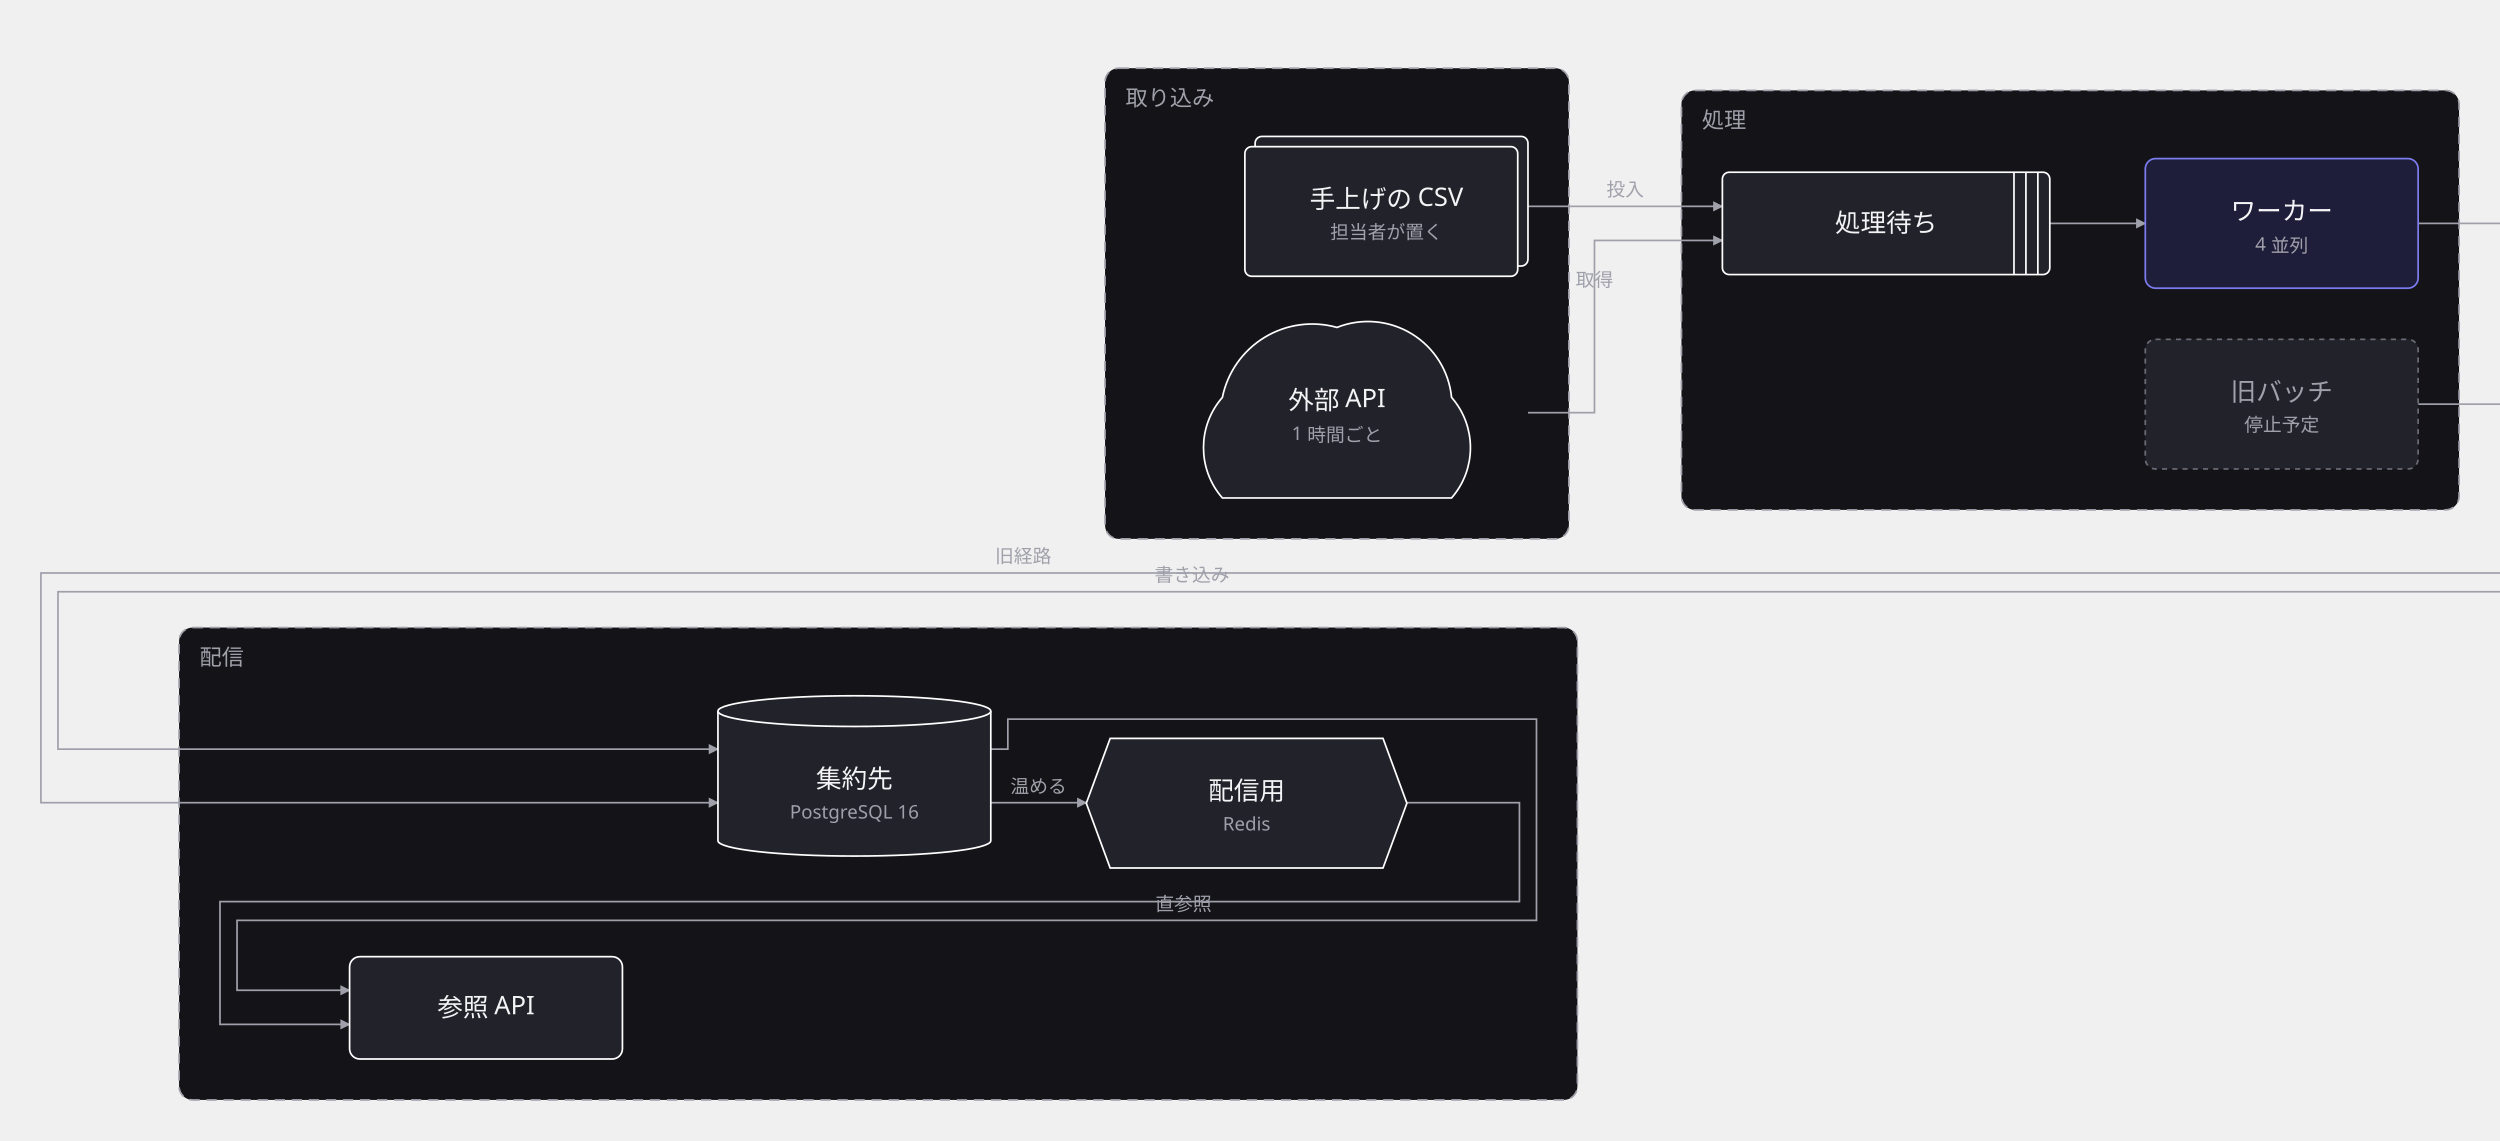
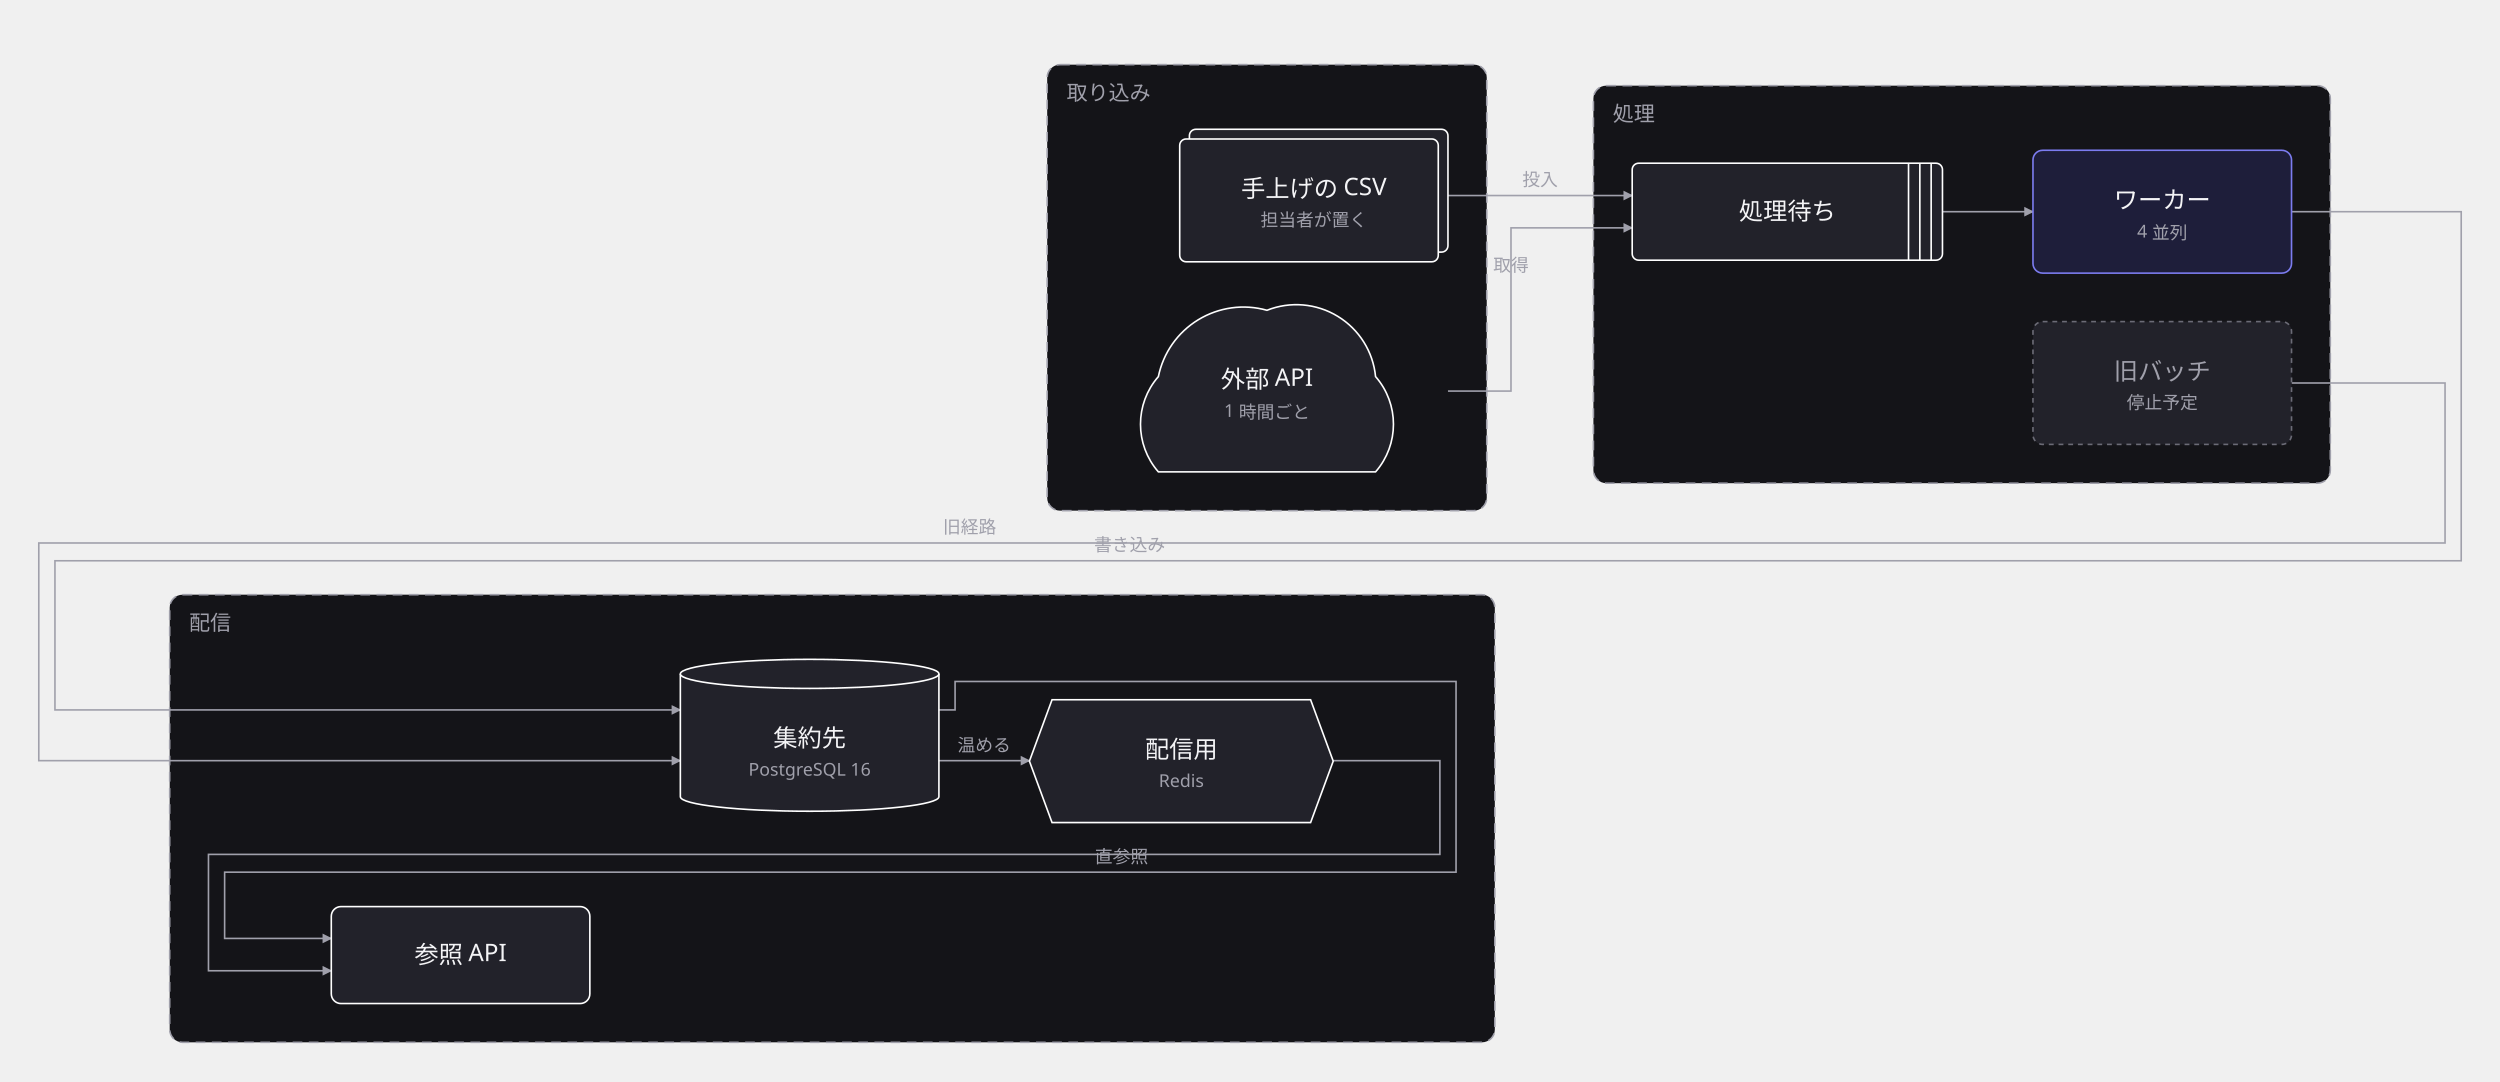
- <svg xmlns="http://www.w3.org/2000/svg" width="1466" height="669" viewBox="0 0 1466 669">
+ <svg xmlns="http://www.w3.org/2000/svg" width="1547" height="669" viewBox="0 0 1547 669">
  <defs>
    <marker id="arrow" viewBox="0 0 10 10" refX="9" refY="5" markerWidth="6" markerHeight="6" orient="auto">
      <path d="M 0 0 L 10 5 L 0 10 z" fill="#a0a0ab" />
    </marker>
  </defs>
  <g data-group="take">
    <rect x="648" y="40" width="272" height="276" rx="8" fill="#141418" stroke="#a0a0ab" stroke-dasharray="6 4" />
    <text x="660" y="62" font-family="sans-serif" font-size="13" fill="#a0a0ab">取り込み</text>
  </g>
  <g data-group="run">
    <rect x="986" y="53" width="456" height="246" rx="8" fill="#141418" stroke="#a0a0ab" stroke-dasharray="6 4" />
    <text x="998" y="75" font-family="sans-serif" font-size="13" fill="#a0a0ab">処理</text>
  </g>
  <g data-group="serve">
    <rect x="105" y="368" width="820" height="277" rx="8" fill="#141418" stroke="#a0a0ab" stroke-dasharray="6 4" />
    <text x="117" y="390" font-family="sans-serif" font-size="13" fill="#a0a0ab">配信</text>
  </g>
  <g data-edge="api&gt;q" data-pinned="false">
    <path d="M 896 242 L 935 242 L 935 141 L 1010 141" fill="none" stroke="#a0a0ab" stroke-width="1" marker-end="url(#arrow)" />
    <text x="935" y="168" text-anchor="middle" font-family="sans-serif" font-size="11" fill="#a0a0ab">取得</text>
  </g>
  <g data-edge="csv&gt;q" data-pinned="false">
    <path d="M 896 121 L 1010 121" fill="none" stroke="#a0a0ab" stroke-width="1" marker-end="url(#arrow)" />
    <text x="953" y="115" text-anchor="middle" font-family="sans-serif" font-size="11" fill="#a0a0ab">投入</text>
  </g>
  <g data-edge="q&gt;work" data-pinned="false">
    <path d="M 1202 131 L 1258 131" fill="none" stroke="#a0a0ab" stroke-width="1" marker-end="url(#arrow)" />
  </g>
  <g data-edge="legacy&gt;db" data-pinned="false">
    <path d="M 1418 237 L 1513 237 L 1513 336 L 24 336 L 24 470.7 L 421 470.7" fill="none" stroke="#a0a0ab" stroke-width="1" marker-end="url(#arrow)" />
    <text x="600" y="330" text-anchor="middle" font-family="sans-serif" font-size="11" fill="#a0a0ab">旧経路</text>
  </g>
  <g data-edge="work&gt;db" data-pinned="false">
    <path d="M 1418 131 L 1523 131 L 1523 347 L 34 347 L 34 439.3 L 421 439.3" fill="none" stroke="#a0a0ab" stroke-width="1" marker-end="url(#arrow)" />
    <text x="699" y="341" text-anchor="middle" font-family="sans-serif" font-size="11" fill="#a0a0ab">書き込み</text>
  </g>
  <g data-edge="db&gt;kv" data-pinned="false">
    <path d="M 581 470.7 L 637 470.7" fill="none" stroke="#a0a0ab" stroke-width="1" marker-end="url(#arrow)" />
    <text x="609" y="465" text-anchor="middle" font-family="sans-serif" font-size="11" fill="#a0a0ab">温める</text>
  </g>
  <g data-edge="kv&gt;web" data-pinned="false">
    <path d="M 825 470.7 L 891 470.7 L 891 528.7 L 129 528.7 L 129 600.7 L 205 600.7" fill="none" stroke="#a0a0ab" stroke-width="1" marker-end="url(#arrow)" />
  </g>
  <g data-edge="db&gt;web" data-pinned="false">
    <path d="M 581 439.3 L 591 439.3 L 591 421.7 L 901 421.7 L 901 539.7 L 139 539.7 L 139 580.7 L 205 580.7" fill="none" stroke="#a0a0ab" stroke-width="1" marker-end="url(#arrow)" />
    <text x="694" y="534" text-anchor="middle" font-family="sans-serif" font-size="11" fill="#a0a0ab">直参照</text>
  </g>
  <g data-node="api" data-pinned="false" data-shape="cloud">
    <path d="M 716.8 292 A 44.8 44.8 0 0 1 716.8 233.04 A 53.76 53.76 0 0 1 784 192 A 49.28 49.28 0 0 1 851.2 233.04 A 44.8 44.8 0 0 1 851.2 292 Z" fill="#22222a" stroke="#ffffff" stroke-width="1" />
    <text x="784" y="240" text-anchor="middle" font-family="sans-serif" font-size="15" fill="#f4f4f6">外部 API</text>
    <text x="784" y="258" text-anchor="middle" font-family="sans-serif" font-size="11" fill="#a0a0ab">1 時間ごと</text>
  </g>
  <g data-node="csv" data-pinned="false" data-shape="stacked">
    <rect x="736" y="80" width="160" height="76" rx="4" fill="#22222a" stroke="#ffffff" stroke-width="1" />
    <rect x="730" y="86" width="160" height="76" rx="4" fill="#22222a" stroke="#ffffff" stroke-width="1" />
    <text x="813" y="122" text-anchor="middle" font-family="sans-serif" font-size="15" fill="#f4f4f6">手上げの CSV</text>
    <text x="813" y="140" text-anchor="middle" font-family="sans-serif" font-size="11" fill="#a0a0ab">担当者が置く</text>
  </g>
  <g data-node="q" data-pinned="false" data-shape="queue">
    <rect x="1010" y="101" width="192" height="60" rx="4" fill="#22222a" stroke="#ffffff" stroke-width="1" />
    <line x1="1195" y1="101" x2="1195" y2="161" stroke="#ffffff" stroke-width="1" />
    <line x1="1188" y1="101" x2="1188" y2="161" stroke="#ffffff" stroke-width="1" />
    <line x1="1181" y1="101" x2="1181" y2="161" stroke="#ffffff" stroke-width="1" />
    <text x="1106" y="136" text-anchor="middle" font-family="sans-serif" font-size="15" fill="#f4f4f6">処理待ち</text>
  </g>
  <g data-node="work" data-pinned="false" data-appearance="primary" data-shape="rect">
    <rect x="1258" y="93" width="160" height="76" rx="6" fill="#1e1e3a" stroke="#7c7cf0" stroke-width="1" />
    <text x="1338" y="129" text-anchor="middle" font-family="sans-serif" font-size="15" fill="#f4f4f6">ワーカー</text>
    <text x="1338" y="147" text-anchor="middle" font-family="sans-serif" font-size="11" fill="#a0a0ab">4 並列</text>
  </g>
  <g data-node="legacy" data-pinned="false" data-appearance="muted" data-shape="rect">
    <rect x="1258" y="199" width="160" height="76" rx="6" fill="#22222a" stroke="#6b6b76" stroke-width="1" stroke-dasharray="3 3" />
    <text x="1338" y="235" text-anchor="middle" font-family="sans-serif" font-size="15" fill="#a0a0ab">旧バッチ</text>
    <text x="1338" y="253" text-anchor="middle" font-family="sans-serif" font-size="11" fill="#a0a0ab">停止予定</text>
  </g>
  <g data-node="db" data-pinned="false" data-shape="cylinder">
    <path d="M 421 417 L 421 493 A 80 9 0 0 0 581 493 L 581 417" fill="#22222a" stroke="#ffffff" stroke-width="1" />
    <ellipse cx="501" cy="417" rx="80" ry="9" fill="#22222a" stroke="#ffffff" stroke-width="1" />
    <text x="501" y="462" text-anchor="middle" font-family="sans-serif" font-size="15" fill="#f4f4f6">集約先</text>
    <text x="501" y="480" text-anchor="middle" font-family="sans-serif" font-size="11" fill="#a0a0ab">PostgreSQL 16</text>
  </g>
  <g data-node="kv" data-pinned="false" data-shape="hexagon">
    <polygon points="651,433 811,433 825,471 811,509 651,509 637,471" fill="#22222a" stroke="#ffffff" stroke-width="1" />
    <text x="731" y="469" text-anchor="middle" font-family="sans-serif" font-size="15" fill="#f4f4f6">配信用</text>
    <text x="731" y="487" text-anchor="middle" font-family="sans-serif" font-size="11" fill="#a0a0ab">Redis</text>
  </g>
  <g data-node="web" data-pinned="false" data-shape="rect">
    <rect x="205" y="561" width="160" height="60" rx="6" fill="#22222a" stroke="#ffffff" stroke-width="1" />
    <text x="285" y="596" text-anchor="middle" font-family="sans-serif" font-size="15" fill="#f4f4f6">参照 API</text>
  </g>
</svg>
